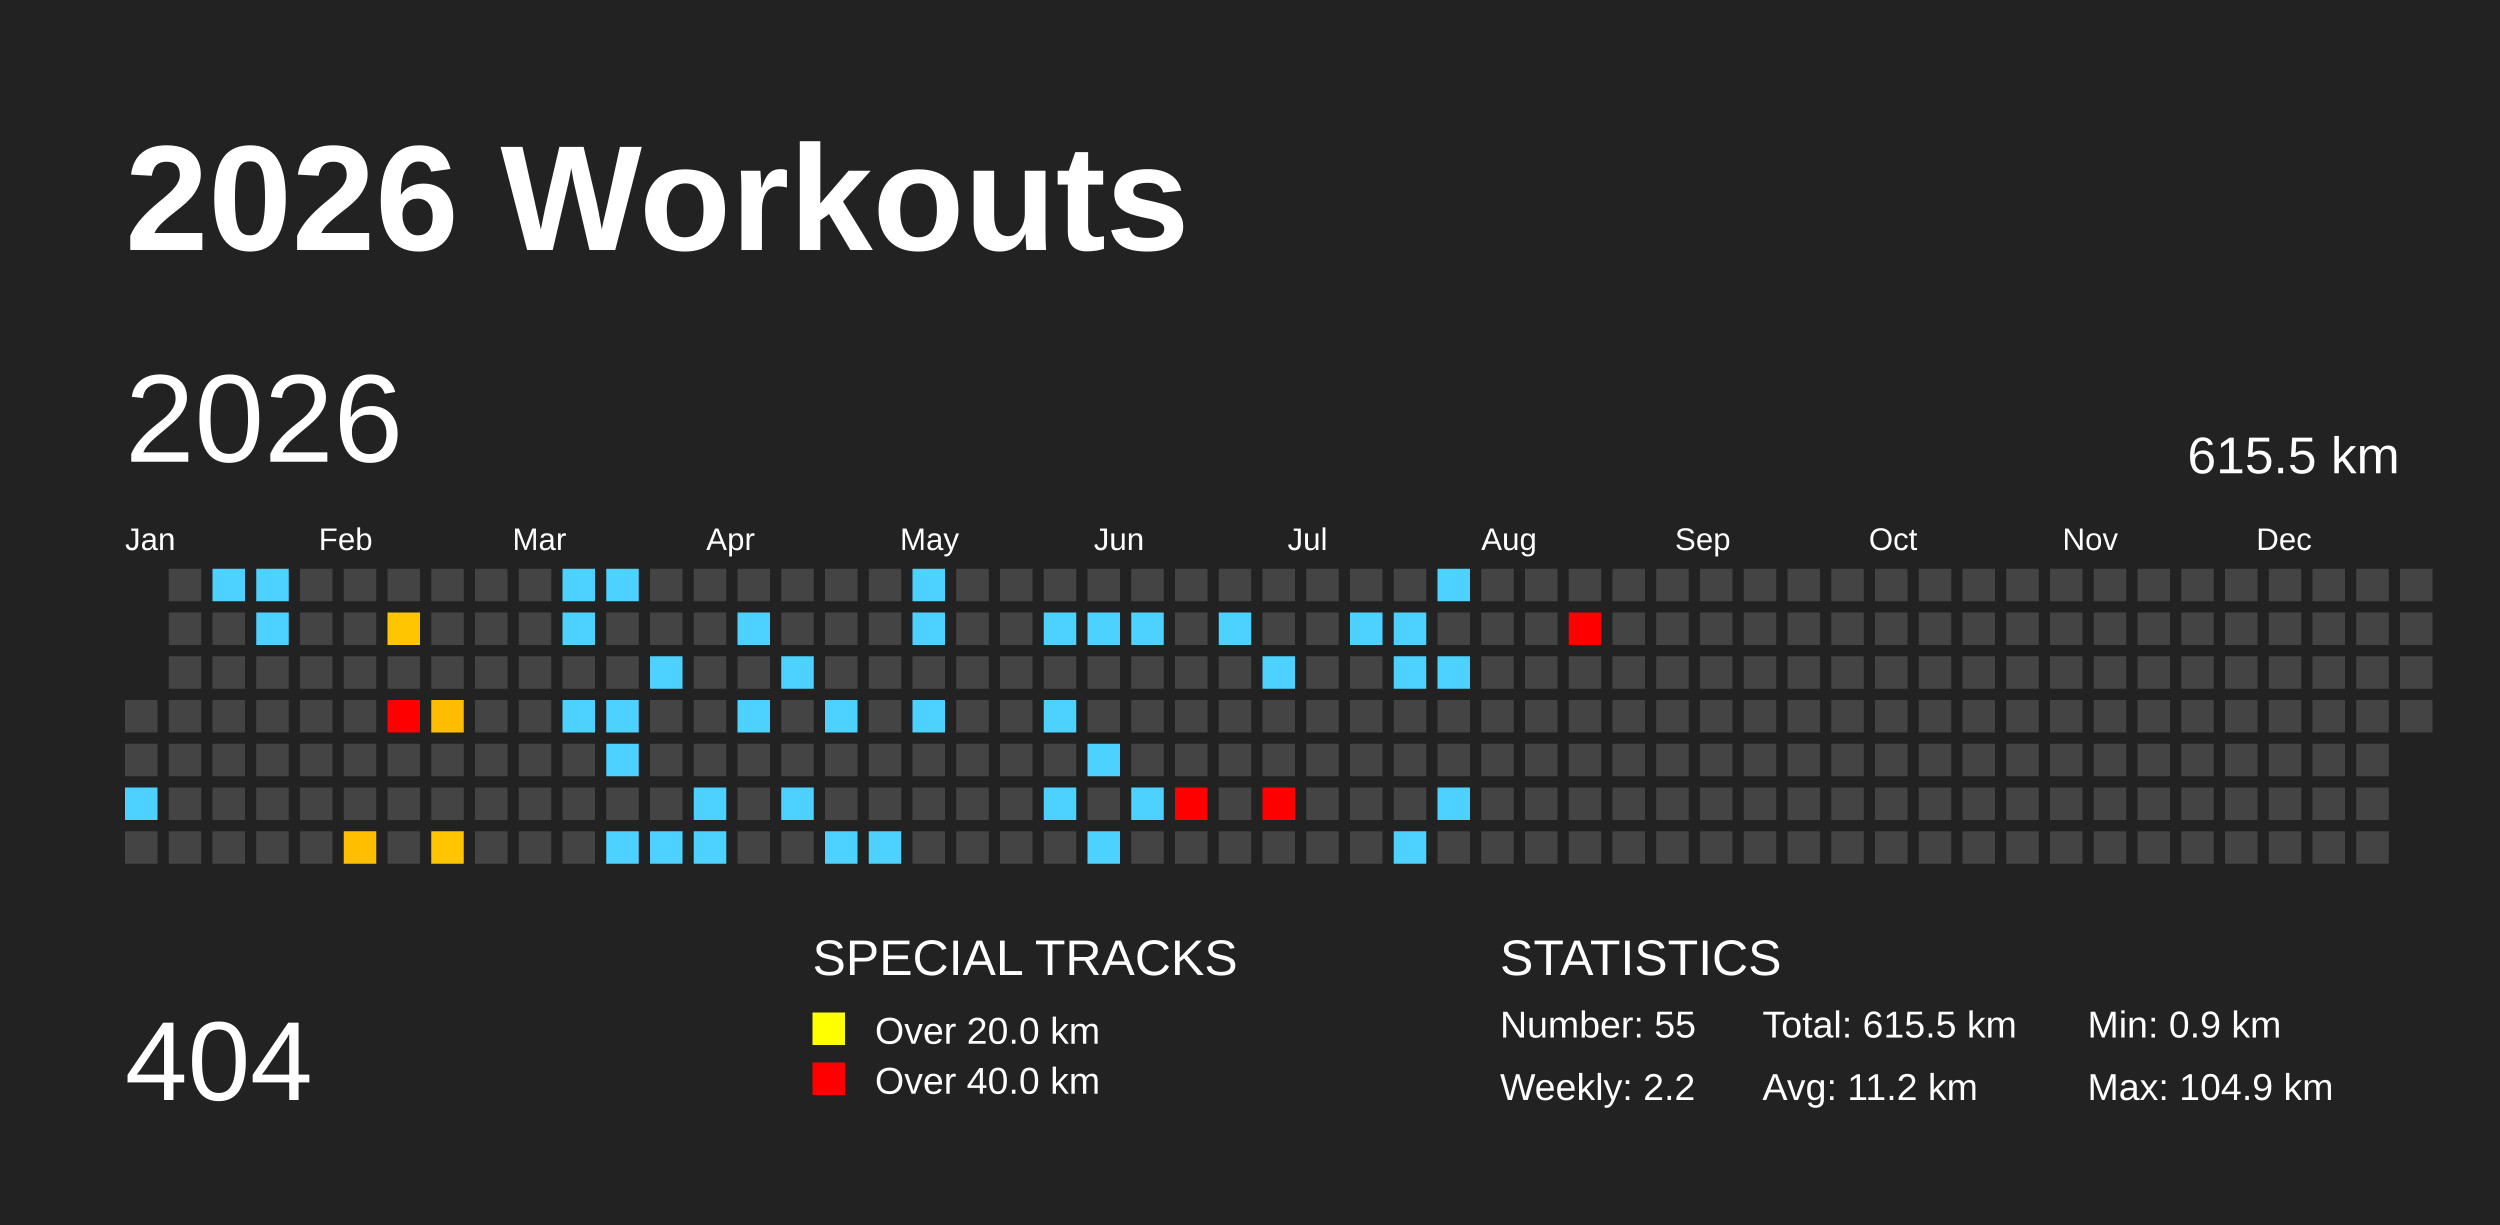
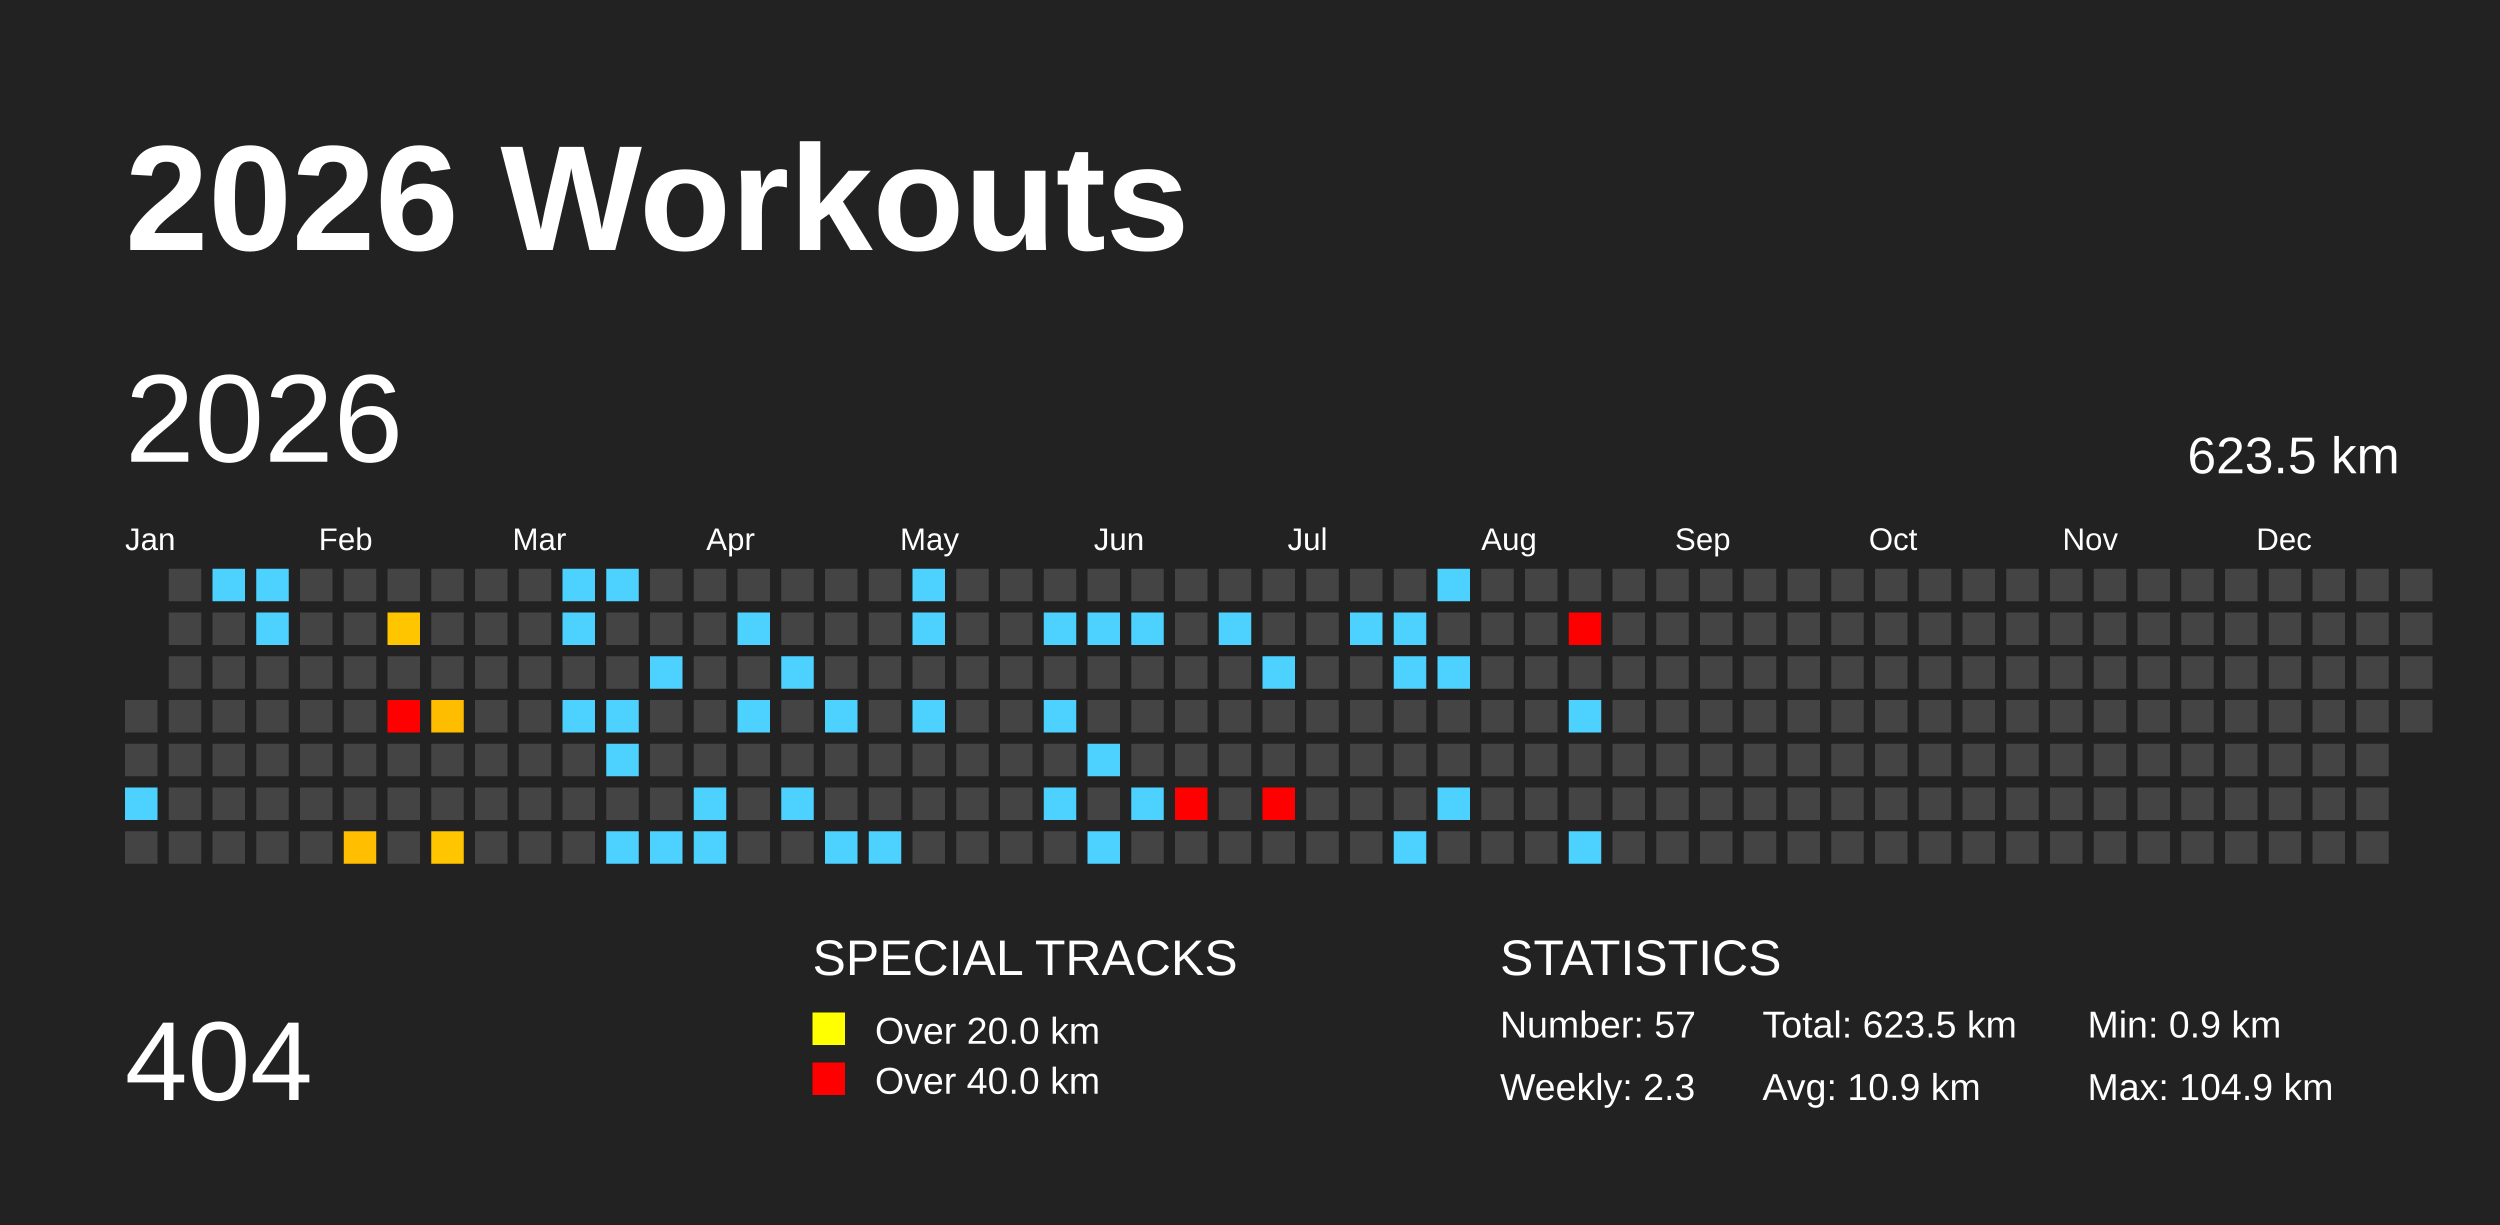
<svg xmlns="http://www.w3.org/2000/svg" baseProfile="full" height="98mm" version="1.1" viewBox="0,0,200,98" width="200mm">
  <defs>
    <pattern height="2" id="indoor-stripe" patternUnits="userSpaceOnUse" width="2">
      <line stroke="white" stroke-opacity="0.45" stroke-width="0.5" x1="0" x2="2" y1="2" y2="0" />
    </pattern>
  </defs>
  <rect fill="#222222" height="98" width="200" x="0" y="0" />
  <text fill="#FFFFFF" style="font-size:12px; font-family:Arial; font-weight:bold;" x="10" y="20">2026 Workouts</text>
  <text fill="#FFFFFF" style="font-size:9px; font-family:Arial" x="10" y="88">404</text>
  <text fill="#FFFFFF" style="font-size:4px; font-family:Arial" x="65" y="78">SPECIAL TRACKS</text>
  <rect fill="yellow" height="2.6" width="2.6" x="65" y="81" />
  <text fill="#FFFFFF" style="font-size:3px; font-family:Arial" x="70" y="83.5">Over 20.0 km</text>
  <rect fill="red" height="2.6" width="2.6" x="65" y="85" />
  <text fill="#FFFFFF" style="font-size:3px; font-family:Arial" x="70" y="87.5">Over 40.0 km</text>
  <text fill="#FFFFFF" style="font-size:4px; font-family:Arial" x="120" y="78">STATISTICS</text>
-   <text fill="#FFFFFF" style="font-size:3px; font-family:Arial" x="120" y="83">Number: 55</text>
-   <text fill="#FFFFFF" style="font-size:3px; font-family:Arial" x="120" y="88">Weekly: 2.2</text>
-   <text fill="#FFFFFF" style="font-size:3px; font-family:Arial" x="141" y="83">Total: 615.5 km</text>
-   <text fill="#FFFFFF" style="font-size:3px; font-family:Arial" x="141" y="88">Avg: 11.2 km</text>
+   <text fill="#FFFFFF" style="font-size:3px; font-family:Arial" x="120" y="83">Number: 57</text>
+   <text fill="#FFFFFF" style="font-size:3px; font-family:Arial" x="120" y="88">Weekly: 2.3</text>
+   <text fill="#FFFFFF" style="font-size:3px; font-family:Arial" x="141" y="83">Total: 623.5 km</text>
+   <text fill="#FFFFFF" style="font-size:3px; font-family:Arial" x="141" y="88">Avg: 10.9 km</text>
  <text fill="#FFFFFF" style="font-size:3px; font-family:Arial" x="167" y="83">Min: 0.9 km</text>
  <text fill="#FFFFFF" style="font-size:3px; font-family:Arial" x="167" y="88">Max: 104.9 km</text>
  <text dominant-baseline="hanging" fill="#FFFFFF" style="font-size:10.0px; font-family:Arial;" x="10" y="30">2026</text>
-   <text dominant-baseline="hanging" fill="#FFFFFF" style="font-size:4.125px; font-family:Arial;" x="175" y="35">615.5 km</text>
+   <text dominant-baseline="hanging" fill="#FFFFFF" style="font-size:4.125px; font-family:Arial;" x="175" y="35">623.5 km</text>
  <text fill="#FFFFFF" style="font-size:2.5px; font-family:Arial" x="10.0" y="44">Jan</text>
  <text fill="#FFFFFF" style="font-size:2.5px; font-family:Arial" x="25.5" y="44">Feb</text>
  <text fill="#FFFFFF" style="font-size:2.5px; font-family:Arial" x="41.0" y="44">Mar</text>
  <text fill="#FFFFFF" style="font-size:2.5px; font-family:Arial" x="56.5" y="44">Apr</text>
  <text fill="#FFFFFF" style="font-size:2.5px; font-family:Arial" x="72.0" y="44">May</text>
  <text fill="#FFFFFF" style="font-size:2.5px; font-family:Arial" x="87.5" y="44">Jun</text>
  <text fill="#FFFFFF" style="font-size:2.5px; font-family:Arial" x="103.0" y="44">Jul</text>
  <text fill="#FFFFFF" style="font-size:2.5px; font-family:Arial" x="118.5" y="44">Aug</text>
  <text fill="#FFFFFF" style="font-size:2.5px; font-family:Arial" x="134.0" y="44">Sep</text>
  <text fill="#FFFFFF" style="font-size:2.5px; font-family:Arial" x="149.5" y="44">Oct</text>
  <text fill="#FFFFFF" style="font-size:2.5px; font-family:Arial" x="165.0" y="44">Nov</text>
  <text fill="#FFFFFF" style="font-size:2.5px; font-family:Arial" x="180.5" y="44">Dec</text>
  <rect fill="#444444" height="2.6" width="2.6" x="10.0" y="56.0" />
  <rect fill="#444444" height="2.6" width="2.6" x="10.0" y="59.5" />
  <rect fill="#4dd2ff" height="2.6" width="2.6" x="10.0" y="63.0" />
  <rect fill="#444444" height="2.6" width="2.6" x="10.0" y="66.5" />
  <rect fill="#444444" height="2.6" width="2.6" x="13.5" y="45.5" />
  <rect fill="#444444" height="2.6" width="2.6" x="13.5" y="49.0" />
  <rect fill="#444444" height="2.6" width="2.6" x="13.5" y="52.5" />
  <rect fill="#444444" height="2.6" width="2.6" x="13.5" y="56.0" />
  <rect fill="#444444" height="2.6" width="2.6" x="13.5" y="59.5" />
  <rect fill="#444444" height="2.6" width="2.6" x="13.5" y="63.0" />
  <rect fill="#444444" height="2.6" width="2.6" x="13.5" y="66.5" />
  <rect fill="#4dd2ff" height="2.6" width="2.6" x="17.0" y="45.5" />
  <rect fill="#444444" height="2.6" width="2.6" x="17.0" y="49.0" />
  <rect fill="#444444" height="2.6" width="2.6" x="17.0" y="52.5" />
  <rect fill="#444444" height="2.6" width="2.6" x="17.0" y="56.0" />
  <rect fill="#444444" height="2.6" width="2.6" x="17.0" y="59.5" />
  <rect fill="#444444" height="2.6" width="2.6" x="17.0" y="63.0" />
  <rect fill="#444444" height="2.6" width="2.6" x="17.0" y="66.5" />
  <rect fill="#4dd2ff" height="2.6" width="2.6" x="20.5" y="45.5" />
  <rect fill="#4dd2ff" height="2.6" width="2.6" x="20.5" y="49.0" />
  <rect fill="#444444" height="2.6" width="2.6" x="20.5" y="52.5" />
  <rect fill="#444444" height="2.6" width="2.6" x="20.5" y="56.0" />
  <rect fill="#444444" height="2.6" width="2.6" x="20.5" y="59.5" />
  <rect fill="#444444" height="2.6" width="2.6" x="20.5" y="63.0" />
  <rect fill="#444444" height="2.6" width="2.6" x="20.5" y="66.5" />
  <rect fill="#444444" height="2.6" width="2.6" x="24.0" y="45.5" />
  <rect fill="#444444" height="2.6" width="2.6" x="24.0" y="49.0" />
  <rect fill="#444444" height="2.6" width="2.6" x="24.0" y="52.5" />
  <rect fill="#444444" height="2.6" width="2.6" x="24.0" y="56.0" />
  <rect fill="#444444" height="2.6" width="2.6" x="24.0" y="59.5" />
  <rect fill="#444444" height="2.6" width="2.6" x="24.0" y="63.0" />
  <rect fill="#444444" height="2.6" width="2.6" x="24.0" y="66.5" />
  <rect fill="#444444" height="2.6" width="2.6" x="27.5" y="45.5" />
  <rect fill="#444444" height="2.6" width="2.6" x="27.5" y="49.0" />
  <rect fill="#444444" height="2.6" width="2.6" x="27.5" y="52.5" />
  <rect fill="#444444" height="2.6" width="2.6" x="27.5" y="56.0" />
  <rect fill="#444444" height="2.6" width="2.6" x="27.5" y="59.5" />
  <rect fill="#444444" height="2.6" width="2.6" x="27.5" y="63.0" />
  <rect fill="#ffbf00" height="2.6" width="2.6" x="27.5" y="66.5" />
  <rect fill="#444444" height="2.6" width="2.6" x="31.0" y="45.5" />
  <rect fill="#ffc600" height="2.6" width="2.6" x="31.0" y="49.0" />
  <rect fill="#444444" height="2.6" width="2.6" x="31.0" y="52.5" />
  <rect fill="red" height="2.6" width="2.6" x="31.0" y="56.0" />
  <rect fill="#444444" height="2.6" width="2.6" x="31.0" y="59.5" />
  <rect fill="#444444" height="2.6" width="2.6" x="31.0" y="63.0" />
  <rect fill="#444444" height="2.6" width="2.6" x="31.0" y="66.5" />
  <rect fill="#444444" height="2.6" width="2.6" x="34.5" y="45.5" />
  <rect fill="#444444" height="2.6" width="2.6" x="34.5" y="49.0" />
  <rect fill="#444444" height="2.6" width="2.6" x="34.5" y="52.5" />
  <rect fill="#ffbd00" height="2.6" width="2.6" x="34.5" y="56.0" />
  <rect fill="#444444" height="2.6" width="2.6" x="34.5" y="59.5" />
  <rect fill="#444444" height="2.6" width="2.6" x="34.5" y="63.0" />
  <rect fill="#ffc600" height="2.6" width="2.6" x="34.5" y="66.5" />
  <rect fill="#444444" height="2.6" width="2.6" x="38.0" y="45.5" />
  <rect fill="#444444" height="2.6" width="2.6" x="38.0" y="49.0" />
  <rect fill="#444444" height="2.6" width="2.6" x="38.0" y="52.5" />
  <rect fill="#444444" height="2.6" width="2.6" x="38.0" y="56.0" />
  <rect fill="#444444" height="2.6" width="2.6" x="38.0" y="59.5" />
  <rect fill="#444444" height="2.6" width="2.6" x="38.0" y="63.0" />
  <rect fill="#444444" height="2.6" width="2.6" x="38.0" y="66.5" />
  <rect fill="#444444" height="2.6" width="2.6" x="41.5" y="45.5" />
  <rect fill="#444444" height="2.6" width="2.6" x="41.5" y="49.0" />
  <rect fill="#444444" height="2.6" width="2.6" x="41.5" y="52.5" />
  <rect fill="#444444" height="2.6" width="2.6" x="41.5" y="56.0" />
  <rect fill="#444444" height="2.6" width="2.6" x="41.5" y="59.5" />
  <rect fill="#444444" height="2.6" width="2.6" x="41.5" y="63.0" />
  <rect fill="#444444" height="2.6" width="2.6" x="41.5" y="66.5" />
  <rect fill="#4dd2ff" height="2.6" width="2.6" x="45.0" y="45.5" />
  <rect fill="#4dd2ff" height="2.6" width="2.6" x="45.0" y="49.0" />
  <rect fill="#444444" height="2.6" width="2.6" x="45.0" y="52.5" />
  <rect fill="#4dd2ff" height="2.6" width="2.6" x="45.0" y="56.0" />
  <rect fill="#444444" height="2.6" width="2.6" x="45.0" y="59.5" />
  <rect fill="#444444" height="2.6" width="2.6" x="45.0" y="63.0" />
  <rect fill="#444444" height="2.6" width="2.6" x="45.0" y="66.5" />
  <rect fill="#4dd2ff" height="2.6" width="2.6" x="48.5" y="45.5" />
  <rect fill="#444444" height="2.6" width="2.6" x="48.5" y="49.0" />
  <rect fill="#444444" height="2.6" width="2.6" x="48.5" y="52.5" />
  <rect fill="#4dd2ff" height="2.6" width="2.6" x="48.5" y="56.0" />
  <rect fill="#4dd2ff" height="2.6" width="2.6" x="48.5" y="59.5" />
  <rect fill="#444444" height="2.6" width="2.6" x="48.5" y="63.0" />
  <rect fill="#4dd2ff" height="2.6" width="2.6" x="48.5" y="66.5" />
  <rect fill="#444444" height="2.6" width="2.6" x="52.0" y="45.5" />
  <rect fill="#444444" height="2.6" width="2.6" x="52.0" y="49.0" />
  <rect fill="#4dd2ff" height="2.6" width="2.6" x="52.0" y="52.5" />
  <rect fill="#444444" height="2.6" width="2.6" x="52.0" y="56.0" />
  <rect fill="#444444" height="2.6" width="2.6" x="52.0" y="59.5" />
  <rect fill="#444444" height="2.6" width="2.6" x="52.0" y="63.0" />
  <rect fill="#4dd2ff" height="2.6" width="2.6" x="52.0" y="66.5" />
  <rect fill="#444444" height="2.6" width="2.6" x="55.5" y="45.5" />
  <rect fill="#444444" height="2.6" width="2.6" x="55.5" y="49.0" />
  <rect fill="#444444" height="2.6" width="2.6" x="55.5" y="52.5" />
  <rect fill="#444444" height="2.6" width="2.6" x="55.5" y="56.0" />
  <rect fill="#444444" height="2.6" width="2.6" x="55.5" y="59.5" />
  <rect fill="#4dd2ff" height="2.6" width="2.6" x="55.5" y="63.0" />
  <rect fill="#4dd2ff" height="2.6" width="2.6" x="55.5" y="66.5" />
  <rect fill="#444444" height="2.6" width="2.6" x="59.0" y="45.5" />
  <rect fill="#4dd2ff" height="2.6" width="2.6" x="59.0" y="49.0" />
  <rect fill="#444444" height="2.6" width="2.6" x="59.0" y="52.5" />
  <rect fill="#4dd2ff" height="2.6" width="2.6" x="59.0" y="56.0" />
  <rect fill="#444444" height="2.6" width="2.6" x="59.0" y="59.5" />
  <rect fill="#444444" height="2.6" width="2.6" x="59.0" y="63.0" />
  <rect fill="#444444" height="2.6" width="2.6" x="59.0" y="66.5" />
  <rect fill="#444444" height="2.6" width="2.6" x="62.5" y="45.5" />
  <rect fill="#444444" height="2.6" width="2.6" x="62.5" y="49.0" />
  <rect fill="#4dd2ff" height="2.6" width="2.6" x="62.5" y="52.5" />
  <rect fill="#444444" height="2.6" width="2.6" x="62.5" y="56.0" />
  <rect fill="#444444" height="2.6" width="2.6" x="62.5" y="59.5" />
  <rect fill="#4dd2ff" height="2.6" width="2.6" x="62.5" y="63.0" />
  <rect fill="#444444" height="2.6" width="2.6" x="62.5" y="66.5" />
  <rect fill="#444444" height="2.6" width="2.6" x="66.0" y="45.5" />
  <rect fill="#444444" height="2.6" width="2.6" x="66.0" y="49.0" />
  <rect fill="#444444" height="2.6" width="2.6" x="66.0" y="52.5" />
  <rect fill="#4dd2ff" height="2.6" width="2.6" x="66.0" y="56.0" />
  <rect fill="#444444" height="2.6" width="2.6" x="66.0" y="59.5" />
  <rect fill="#444444" height="2.6" width="2.6" x="66.0" y="63.0" />
  <rect fill="#4dd2ff" height="2.6" width="2.6" x="66.0" y="66.5" />
  <rect fill="#444444" height="2.6" width="2.6" x="69.5" y="45.5" />
  <rect fill="#444444" height="2.6" width="2.6" x="69.5" y="49.0" />
  <rect fill="#444444" height="2.6" width="2.6" x="69.5" y="52.5" />
  <rect fill="#444444" height="2.6" width="2.6" x="69.5" y="56.0" />
  <rect fill="#444444" height="2.6" width="2.6" x="69.5" y="59.5" />
  <rect fill="#444444" height="2.6" width="2.6" x="69.5" y="63.0" />
  <rect fill="#4dd2ff" height="2.6" width="2.6" x="69.5" y="66.5" />
  <rect fill="#4dd2ff" height="2.6" width="2.6" x="73.0" y="45.5" />
  <rect fill="#4dd2ff" height="2.6" width="2.6" x="73.0" y="49.0" />
  <rect fill="#444444" height="2.6" width="2.6" x="73.0" y="52.5" />
  <rect fill="#4dd2ff" height="2.6" width="2.6" x="73.0" y="56.0" />
  <rect fill="#444444" height="2.6" width="2.6" x="73.0" y="59.5" />
  <rect fill="#444444" height="2.6" width="2.6" x="73.0" y="63.0" />
  <rect fill="#444444" height="2.6" width="2.6" x="73.0" y="66.5" />
  <rect fill="#444444" height="2.6" width="2.6" x="76.5" y="45.5" />
  <rect fill="#444444" height="2.6" width="2.6" x="76.5" y="49.0" />
  <rect fill="#444444" height="2.6" width="2.6" x="76.5" y="52.5" />
  <rect fill="#444444" height="2.6" width="2.6" x="76.5" y="56.0" />
  <rect fill="#444444" height="2.6" width="2.6" x="76.5" y="59.5" />
  <rect fill="#444444" height="2.6" width="2.6" x="76.5" y="63.0" />
  <rect fill="#444444" height="2.6" width="2.6" x="76.5" y="66.5" />
  <rect fill="#444444" height="2.6" width="2.6" x="80.0" y="45.5" />
  <rect fill="#444444" height="2.6" width="2.6" x="80.0" y="49.0" />
  <rect fill="#444444" height="2.6" width="2.6" x="80.0" y="52.5" />
  <rect fill="#444444" height="2.6" width="2.6" x="80.0" y="56.0" />
  <rect fill="#444444" height="2.6" width="2.6" x="80.0" y="59.5" />
  <rect fill="#444444" height="2.6" width="2.6" x="80.0" y="63.0" />
  <rect fill="#444444" height="2.6" width="2.6" x="80.0" y="66.5" />
  <rect fill="#444444" height="2.6" width="2.6" x="83.5" y="45.5" />
  <rect fill="#4dd2ff" height="2.6" width="2.6" x="83.5" y="49.0" />
  <rect fill="#444444" height="2.6" width="2.6" x="83.5" y="52.5" />
  <rect fill="#4dd2ff" height="2.6" width="2.6" x="83.5" y="56.0" />
  <rect fill="#444444" height="2.6" width="2.6" x="83.5" y="59.5" />
  <rect fill="#4dd2ff" height="2.6" width="2.6" x="83.5" y="63.0" />
  <rect fill="#444444" height="2.6" width="2.6" x="83.5" y="66.5" />
  <rect fill="#444444" height="2.6" width="2.6" x="87.0" y="45.5" />
  <rect fill="#4dd2ff" height="2.6" width="2.6" x="87.0" y="49.0" />
  <rect fill="#444444" height="2.6" width="2.6" x="87.0" y="52.5" />
  <rect fill="#444444" height="2.6" width="2.6" x="87.0" y="56.0" />
  <rect fill="#4dd2ff" height="2.6" width="2.6" x="87.0" y="59.5" />
  <rect fill="#444444" height="2.6" width="2.6" x="87.0" y="63.0" />
  <rect fill="#4dd2ff" height="2.6" width="2.6" x="87.0" y="66.5" />
  <rect fill="#444444" height="2.6" width="2.6" x="90.5" y="45.5" />
  <rect fill="#4dd2ff" height="2.6" width="2.6" x="90.5" y="49.0" />
  <rect fill="#444444" height="2.6" width="2.6" x="90.5" y="52.5" />
  <rect fill="#444444" height="2.6" width="2.6" x="90.5" y="56.0" />
  <rect fill="#444444" height="2.6" width="2.6" x="90.5" y="59.5" />
  <rect fill="#4dd2ff" height="2.6" width="2.6" x="90.5" y="63.0" />
  <rect fill="#444444" height="2.6" width="2.6" x="90.5" y="66.5" />
  <rect fill="#444444" height="2.6" width="2.6" x="94.0" y="45.5" />
  <rect fill="#444444" height="2.6" width="2.6" x="94.0" y="49.0" />
  <rect fill="#444444" height="2.6" width="2.6" x="94.0" y="52.5" />
  <rect fill="#444444" height="2.6" width="2.6" x="94.0" y="56.0" />
  <rect fill="#444444" height="2.6" width="2.6" x="94.0" y="59.5" />
  <rect fill="red" height="2.6" width="2.6" x="94.0" y="63.0" />
  <rect fill="#444444" height="2.6" width="2.6" x="94.0" y="66.5" />
  <rect fill="#444444" height="2.6" width="2.6" x="97.5" y="45.5" />
  <rect fill="#4dd2ff" height="2.6" width="2.6" x="97.5" y="49.0" />
  <rect fill="#444444" height="2.6" width="2.6" x="97.5" y="52.5" />
  <rect fill="#444444" height="2.6" width="2.6" x="97.5" y="56.0" />
  <rect fill="#444444" height="2.6" width="2.6" x="97.5" y="59.5" />
  <rect fill="#444444" height="2.6" width="2.6" x="97.5" y="63.0" />
  <rect fill="#444444" height="2.6" width="2.6" x="97.5" y="66.5" />
  <rect fill="#444444" height="2.6" width="2.6" x="101.0" y="45.5" />
  <rect fill="#444444" height="2.6" width="2.6" x="101.0" y="49.0" />
  <rect fill="#4dd2ff" height="2.6" width="2.6" x="101.0" y="52.5" />
  <rect fill="#444444" height="2.6" width="2.6" x="101.0" y="56.0" />
  <rect fill="#444444" height="2.6" width="2.6" x="101.0" y="59.5" />
  <rect fill="red" height="2.6" width="2.6" x="101.0" y="63.0" />
  <rect fill="#444444" height="2.6" width="2.6" x="101.0" y="66.5" />
  <rect fill="#444444" height="2.6" width="2.6" x="104.5" y="45.5" />
  <rect fill="#444444" height="2.6" width="2.6" x="104.5" y="49.0" />
  <rect fill="#444444" height="2.6" width="2.6" x="104.5" y="52.5" />
  <rect fill="#444444" height="2.6" width="2.6" x="104.5" y="56.0" />
  <rect fill="#444444" height="2.6" width="2.6" x="104.5" y="59.5" />
  <rect fill="#444444" height="2.6" width="2.6" x="104.5" y="63.0" />
  <rect fill="#444444" height="2.6" width="2.6" x="104.5" y="66.5" />
  <rect fill="#444444" height="2.6" width="2.6" x="108.0" y="45.5" />
  <rect fill="#4dd2ff" height="2.6" width="2.6" x="108.0" y="49.0" />
  <rect fill="#444444" height="2.6" width="2.6" x="108.0" y="52.5" />
  <rect fill="#444444" height="2.6" width="2.6" x="108.0" y="56.0" />
  <rect fill="#444444" height="2.6" width="2.6" x="108.0" y="59.5" />
  <rect fill="#444444" height="2.6" width="2.6" x="108.0" y="63.0" />
  <rect fill="#444444" height="2.6" width="2.6" x="108.0" y="66.5" />
  <rect fill="#444444" height="2.6" width="2.6" x="111.5" y="45.5" />
  <rect fill="#4dd2ff" height="2.6" width="2.6" x="111.5" y="49.0" />
  <rect fill="#4dd2ff" height="2.6" width="2.6" x="111.5" y="52.5" />
  <rect fill="#444444" height="2.6" width="2.6" x="111.5" y="56.0" />
  <rect fill="#444444" height="2.6" width="2.6" x="111.5" y="59.5" />
  <rect fill="#444444" height="2.6" width="2.6" x="111.5" y="63.0" />
  <rect fill="#4dd2ff" height="2.6" width="2.6" x="111.5" y="66.5" />
  <rect fill="#4dd2ff" height="2.6" width="2.6" x="115.0" y="45.5" />
  <rect fill="#444444" height="2.6" width="2.6" x="115.0" y="49.0" />
  <rect fill="#4dd2ff" height="2.6" width="2.6" x="115.0" y="52.5" />
  <rect fill="#444444" height="2.6" width="2.6" x="115.0" y="56.0" />
  <rect fill="#444444" height="2.6" width="2.6" x="115.0" y="59.5" />
  <rect fill="#4dd2ff" height="2.6" width="2.6" x="115.0" y="63.0" />
  <rect fill="#444444" height="2.6" width="2.6" x="115.0" y="66.5" />
  <rect fill="#444444" height="2.6" width="2.6" x="118.5" y="45.5" />
  <rect fill="#444444" height="2.6" width="2.6" x="118.5" y="49.0" />
  <rect fill="#444444" height="2.6" width="2.6" x="118.5" y="52.5" />
  <rect fill="#444444" height="2.6" width="2.6" x="118.5" y="56.0" />
  <rect fill="#444444" height="2.6" width="2.6" x="118.5" y="59.5" />
  <rect fill="#444444" height="2.6" width="2.6" x="118.5" y="63.0" />
  <rect fill="#444444" height="2.6" width="2.6" x="118.5" y="66.5" />
  <rect fill="#444444" height="2.6" width="2.6" x="122.0" y="45.5" />
  <rect fill="#444444" height="2.6" width="2.6" x="122.0" y="49.0" />
  <rect fill="#444444" height="2.6" width="2.6" x="122.0" y="52.5" />
  <rect fill="#444444" height="2.6" width="2.6" x="122.0" y="56.0" />
  <rect fill="#444444" height="2.6" width="2.6" x="122.0" y="59.5" />
  <rect fill="#444444" height="2.6" width="2.6" x="122.0" y="63.0" />
  <rect fill="#444444" height="2.6" width="2.6" x="122.0" y="66.5" />
  <rect fill="#444444" height="2.6" width="2.6" x="125.5" y="45.5" />
  <rect fill="red" height="2.6" width="2.6" x="125.5" y="49.0" />
  <rect fill="#444444" height="2.6" width="2.6" x="125.5" y="52.5" />
-   <rect fill="#444444" height="2.6" width="2.6" x="125.5" y="56.0" />
+   <rect fill="#4dd2ff" height="2.6" width="2.6" x="125.5" y="56.0" />
  <rect fill="#444444" height="2.6" width="2.6" x="125.5" y="59.5" />
  <rect fill="#444444" height="2.6" width="2.6" x="125.5" y="63.0" />
-   <rect fill="#444444" height="2.6" width="2.6" x="125.5" y="66.5" />
+   <rect fill="#4dd2ff" height="2.6" width="2.6" x="125.5" y="66.5" />
  <rect fill="#444444" height="2.6" width="2.6" x="129.0" y="45.5" />
  <rect fill="#444444" height="2.6" width="2.6" x="129.0" y="49.0" />
  <rect fill="#444444" height="2.6" width="2.6" x="129.0" y="52.5" />
  <rect fill="#444444" height="2.6" width="2.6" x="129.0" y="56.0" />
  <rect fill="#444444" height="2.6" width="2.6" x="129.0" y="59.5" />
  <rect fill="#444444" height="2.6" width="2.6" x="129.0" y="63.0" />
  <rect fill="#444444" height="2.6" width="2.6" x="129.0" y="66.5" />
  <rect fill="#444444" height="2.6" width="2.6" x="132.5" y="45.5" />
  <rect fill="#444444" height="2.6" width="2.6" x="132.5" y="49.0" />
  <rect fill="#444444" height="2.6" width="2.6" x="132.5" y="52.5" />
  <rect fill="#444444" height="2.6" width="2.6" x="132.5" y="56.0" />
  <rect fill="#444444" height="2.6" width="2.6" x="132.5" y="59.5" />
  <rect fill="#444444" height="2.6" width="2.6" x="132.5" y="63.0" />
  <rect fill="#444444" height="2.6" width="2.6" x="132.5" y="66.5" />
  <rect fill="#444444" height="2.6" width="2.6" x="136.0" y="45.5" />
  <rect fill="#444444" height="2.6" width="2.6" x="136.0" y="49.0" />
  <rect fill="#444444" height="2.6" width="2.6" x="136.0" y="52.5" />
  <rect fill="#444444" height="2.6" width="2.6" x="136.0" y="56.0" />
  <rect fill="#444444" height="2.6" width="2.6" x="136.0" y="59.5" />
  <rect fill="#444444" height="2.6" width="2.6" x="136.0" y="63.0" />
  <rect fill="#444444" height="2.6" width="2.6" x="136.0" y="66.5" />
  <rect fill="#444444" height="2.6" width="2.6" x="139.5" y="45.5" />
  <rect fill="#444444" height="2.6" width="2.6" x="139.5" y="49.0" />
  <rect fill="#444444" height="2.6" width="2.6" x="139.5" y="52.5" />
  <rect fill="#444444" height="2.6" width="2.6" x="139.5" y="56.0" />
  <rect fill="#444444" height="2.6" width="2.6" x="139.5" y="59.5" />
  <rect fill="#444444" height="2.6" width="2.6" x="139.5" y="63.0" />
  <rect fill="#444444" height="2.6" width="2.6" x="139.5" y="66.5" />
  <rect fill="#444444" height="2.6" width="2.6" x="143.0" y="45.5" />
  <rect fill="#444444" height="2.6" width="2.6" x="143.0" y="49.0" />
  <rect fill="#444444" height="2.6" width="2.6" x="143.0" y="52.5" />
  <rect fill="#444444" height="2.6" width="2.6" x="143.0" y="56.0" />
  <rect fill="#444444" height="2.6" width="2.6" x="143.0" y="59.5" />
  <rect fill="#444444" height="2.6" width="2.6" x="143.0" y="63.0" />
  <rect fill="#444444" height="2.6" width="2.6" x="143.0" y="66.5" />
  <rect fill="#444444" height="2.6" width="2.6" x="146.5" y="45.5" />
  <rect fill="#444444" height="2.6" width="2.6" x="146.5" y="49.0" />
  <rect fill="#444444" height="2.6" width="2.6" x="146.5" y="52.5" />
  <rect fill="#444444" height="2.6" width="2.6" x="146.5" y="56.0" />
  <rect fill="#444444" height="2.6" width="2.6" x="146.5" y="59.5" />
  <rect fill="#444444" height="2.6" width="2.6" x="146.5" y="63.0" />
  <rect fill="#444444" height="2.6" width="2.6" x="146.5" y="66.5" />
  <rect fill="#444444" height="2.6" width="2.6" x="150.0" y="45.5" />
  <rect fill="#444444" height="2.6" width="2.6" x="150.0" y="49.0" />
  <rect fill="#444444" height="2.6" width="2.6" x="150.0" y="52.5" />
  <rect fill="#444444" height="2.6" width="2.6" x="150.0" y="56.0" />
  <rect fill="#444444" height="2.6" width="2.6" x="150.0" y="59.5" />
  <rect fill="#444444" height="2.6" width="2.6" x="150.0" y="63.0" />
  <rect fill="#444444" height="2.6" width="2.6" x="150.0" y="66.5" />
  <rect fill="#444444" height="2.6" width="2.6" x="153.5" y="45.5" />
  <rect fill="#444444" height="2.6" width="2.6" x="153.5" y="49.0" />
  <rect fill="#444444" height="2.6" width="2.6" x="153.5" y="52.5" />
  <rect fill="#444444" height="2.6" width="2.6" x="153.5" y="56.0" />
  <rect fill="#444444" height="2.6" width="2.6" x="153.5" y="59.5" />
  <rect fill="#444444" height="2.6" width="2.6" x="153.5" y="63.0" />
  <rect fill="#444444" height="2.6" width="2.6" x="153.5" y="66.5" />
  <rect fill="#444444" height="2.6" width="2.6" x="157.0" y="45.5" />
  <rect fill="#444444" height="2.6" width="2.6" x="157.0" y="49.0" />
  <rect fill="#444444" height="2.6" width="2.6" x="157.0" y="52.5" />
  <rect fill="#444444" height="2.6" width="2.6" x="157.0" y="56.0" />
  <rect fill="#444444" height="2.6" width="2.6" x="157.0" y="59.5" />
  <rect fill="#444444" height="2.6" width="2.6" x="157.0" y="63.0" />
  <rect fill="#444444" height="2.6" width="2.6" x="157.0" y="66.5" />
  <rect fill="#444444" height="2.6" width="2.6" x="160.5" y="45.5" />
  <rect fill="#444444" height="2.6" width="2.6" x="160.5" y="49.0" />
  <rect fill="#444444" height="2.6" width="2.6" x="160.5" y="52.5" />
  <rect fill="#444444" height="2.6" width="2.6" x="160.5" y="56.0" />
  <rect fill="#444444" height="2.6" width="2.6" x="160.5" y="59.5" />
  <rect fill="#444444" height="2.6" width="2.6" x="160.5" y="63.0" />
  <rect fill="#444444" height="2.6" width="2.6" x="160.5" y="66.5" />
  <rect fill="#444444" height="2.6" width="2.6" x="164.0" y="45.5" />
  <rect fill="#444444" height="2.6" width="2.6" x="164.0" y="49.0" />
  <rect fill="#444444" height="2.6" width="2.6" x="164.0" y="52.5" />
  <rect fill="#444444" height="2.6" width="2.6" x="164.0" y="56.0" />
  <rect fill="#444444" height="2.6" width="2.6" x="164.0" y="59.5" />
  <rect fill="#444444" height="2.6" width="2.6" x="164.0" y="63.0" />
  <rect fill="#444444" height="2.6" width="2.6" x="164.0" y="66.5" />
  <rect fill="#444444" height="2.6" width="2.6" x="167.5" y="45.5" />
  <rect fill="#444444" height="2.6" width="2.6" x="167.5" y="49.0" />
  <rect fill="#444444" height="2.6" width="2.6" x="167.5" y="52.5" />
  <rect fill="#444444" height="2.6" width="2.6" x="167.5" y="56.0" />
  <rect fill="#444444" height="2.6" width="2.6" x="167.5" y="59.5" />
  <rect fill="#444444" height="2.6" width="2.6" x="167.5" y="63.0" />
  <rect fill="#444444" height="2.6" width="2.6" x="167.5" y="66.5" />
  <rect fill="#444444" height="2.6" width="2.6" x="171.0" y="45.5" />
  <rect fill="#444444" height="2.6" width="2.6" x="171.0" y="49.0" />
  <rect fill="#444444" height="2.6" width="2.6" x="171.0" y="52.5" />
  <rect fill="#444444" height="2.6" width="2.6" x="171.0" y="56.0" />
  <rect fill="#444444" height="2.6" width="2.6" x="171.0" y="59.5" />
  <rect fill="#444444" height="2.6" width="2.6" x="171.0" y="63.0" />
  <rect fill="#444444" height="2.6" width="2.6" x="171.0" y="66.5" />
  <rect fill="#444444" height="2.6" width="2.6" x="174.5" y="45.5" />
  <rect fill="#444444" height="2.6" width="2.6" x="174.5" y="49.0" />
  <rect fill="#444444" height="2.6" width="2.6" x="174.5" y="52.5" />
  <rect fill="#444444" height="2.6" width="2.6" x="174.5" y="56.0" />
  <rect fill="#444444" height="2.6" width="2.6" x="174.5" y="59.5" />
  <rect fill="#444444" height="2.6" width="2.6" x="174.5" y="63.0" />
  <rect fill="#444444" height="2.6" width="2.6" x="174.5" y="66.5" />
  <rect fill="#444444" height="2.6" width="2.6" x="178.0" y="45.5" />
  <rect fill="#444444" height="2.6" width="2.6" x="178.0" y="49.0" />
  <rect fill="#444444" height="2.6" width="2.6" x="178.0" y="52.5" />
  <rect fill="#444444" height="2.6" width="2.6" x="178.0" y="56.0" />
  <rect fill="#444444" height="2.6" width="2.6" x="178.0" y="59.5" />
  <rect fill="#444444" height="2.6" width="2.6" x="178.0" y="63.0" />
  <rect fill="#444444" height="2.6" width="2.6" x="178.0" y="66.5" />
  <rect fill="#444444" height="2.6" width="2.6" x="181.5" y="45.5" />
  <rect fill="#444444" height="2.6" width="2.6" x="181.5" y="49.0" />
  <rect fill="#444444" height="2.6" width="2.6" x="181.5" y="52.5" />
  <rect fill="#444444" height="2.6" width="2.6" x="181.5" y="56.0" />
  <rect fill="#444444" height="2.6" width="2.6" x="181.5" y="59.5" />
  <rect fill="#444444" height="2.6" width="2.6" x="181.5" y="63.0" />
  <rect fill="#444444" height="2.6" width="2.6" x="181.5" y="66.5" />
  <rect fill="#444444" height="2.6" width="2.6" x="185.0" y="45.5" />
  <rect fill="#444444" height="2.6" width="2.6" x="185.0" y="49.0" />
  <rect fill="#444444" height="2.6" width="2.6" x="185.0" y="52.5" />
  <rect fill="#444444" height="2.6" width="2.6" x="185.0" y="56.0" />
  <rect fill="#444444" height="2.6" width="2.6" x="185.0" y="59.5" />
  <rect fill="#444444" height="2.6" width="2.6" x="185.0" y="63.0" />
  <rect fill="#444444" height="2.6" width="2.6" x="185.0" y="66.5" />
  <rect fill="#444444" height="2.6" width="2.6" x="188.5" y="45.5" />
  <rect fill="#444444" height="2.6" width="2.6" x="188.5" y="49.0" />
  <rect fill="#444444" height="2.6" width="2.6" x="188.5" y="52.5" />
  <rect fill="#444444" height="2.6" width="2.6" x="188.5" y="56.0" />
  <rect fill="#444444" height="2.6" width="2.6" x="188.5" y="59.5" />
  <rect fill="#444444" height="2.6" width="2.6" x="188.5" y="63.0" />
  <rect fill="#444444" height="2.6" width="2.6" x="188.5" y="66.5" />
  <rect fill="#444444" height="2.6" width="2.6" x="192.0" y="45.5" />
  <rect fill="#444444" height="2.6" width="2.6" x="192.0" y="49.0" />
  <rect fill="#444444" height="2.6" width="2.6" x="192.0" y="52.5" />
  <rect fill="#444444" height="2.6" width="2.6" x="192.0" y="56.0" />
</svg>
